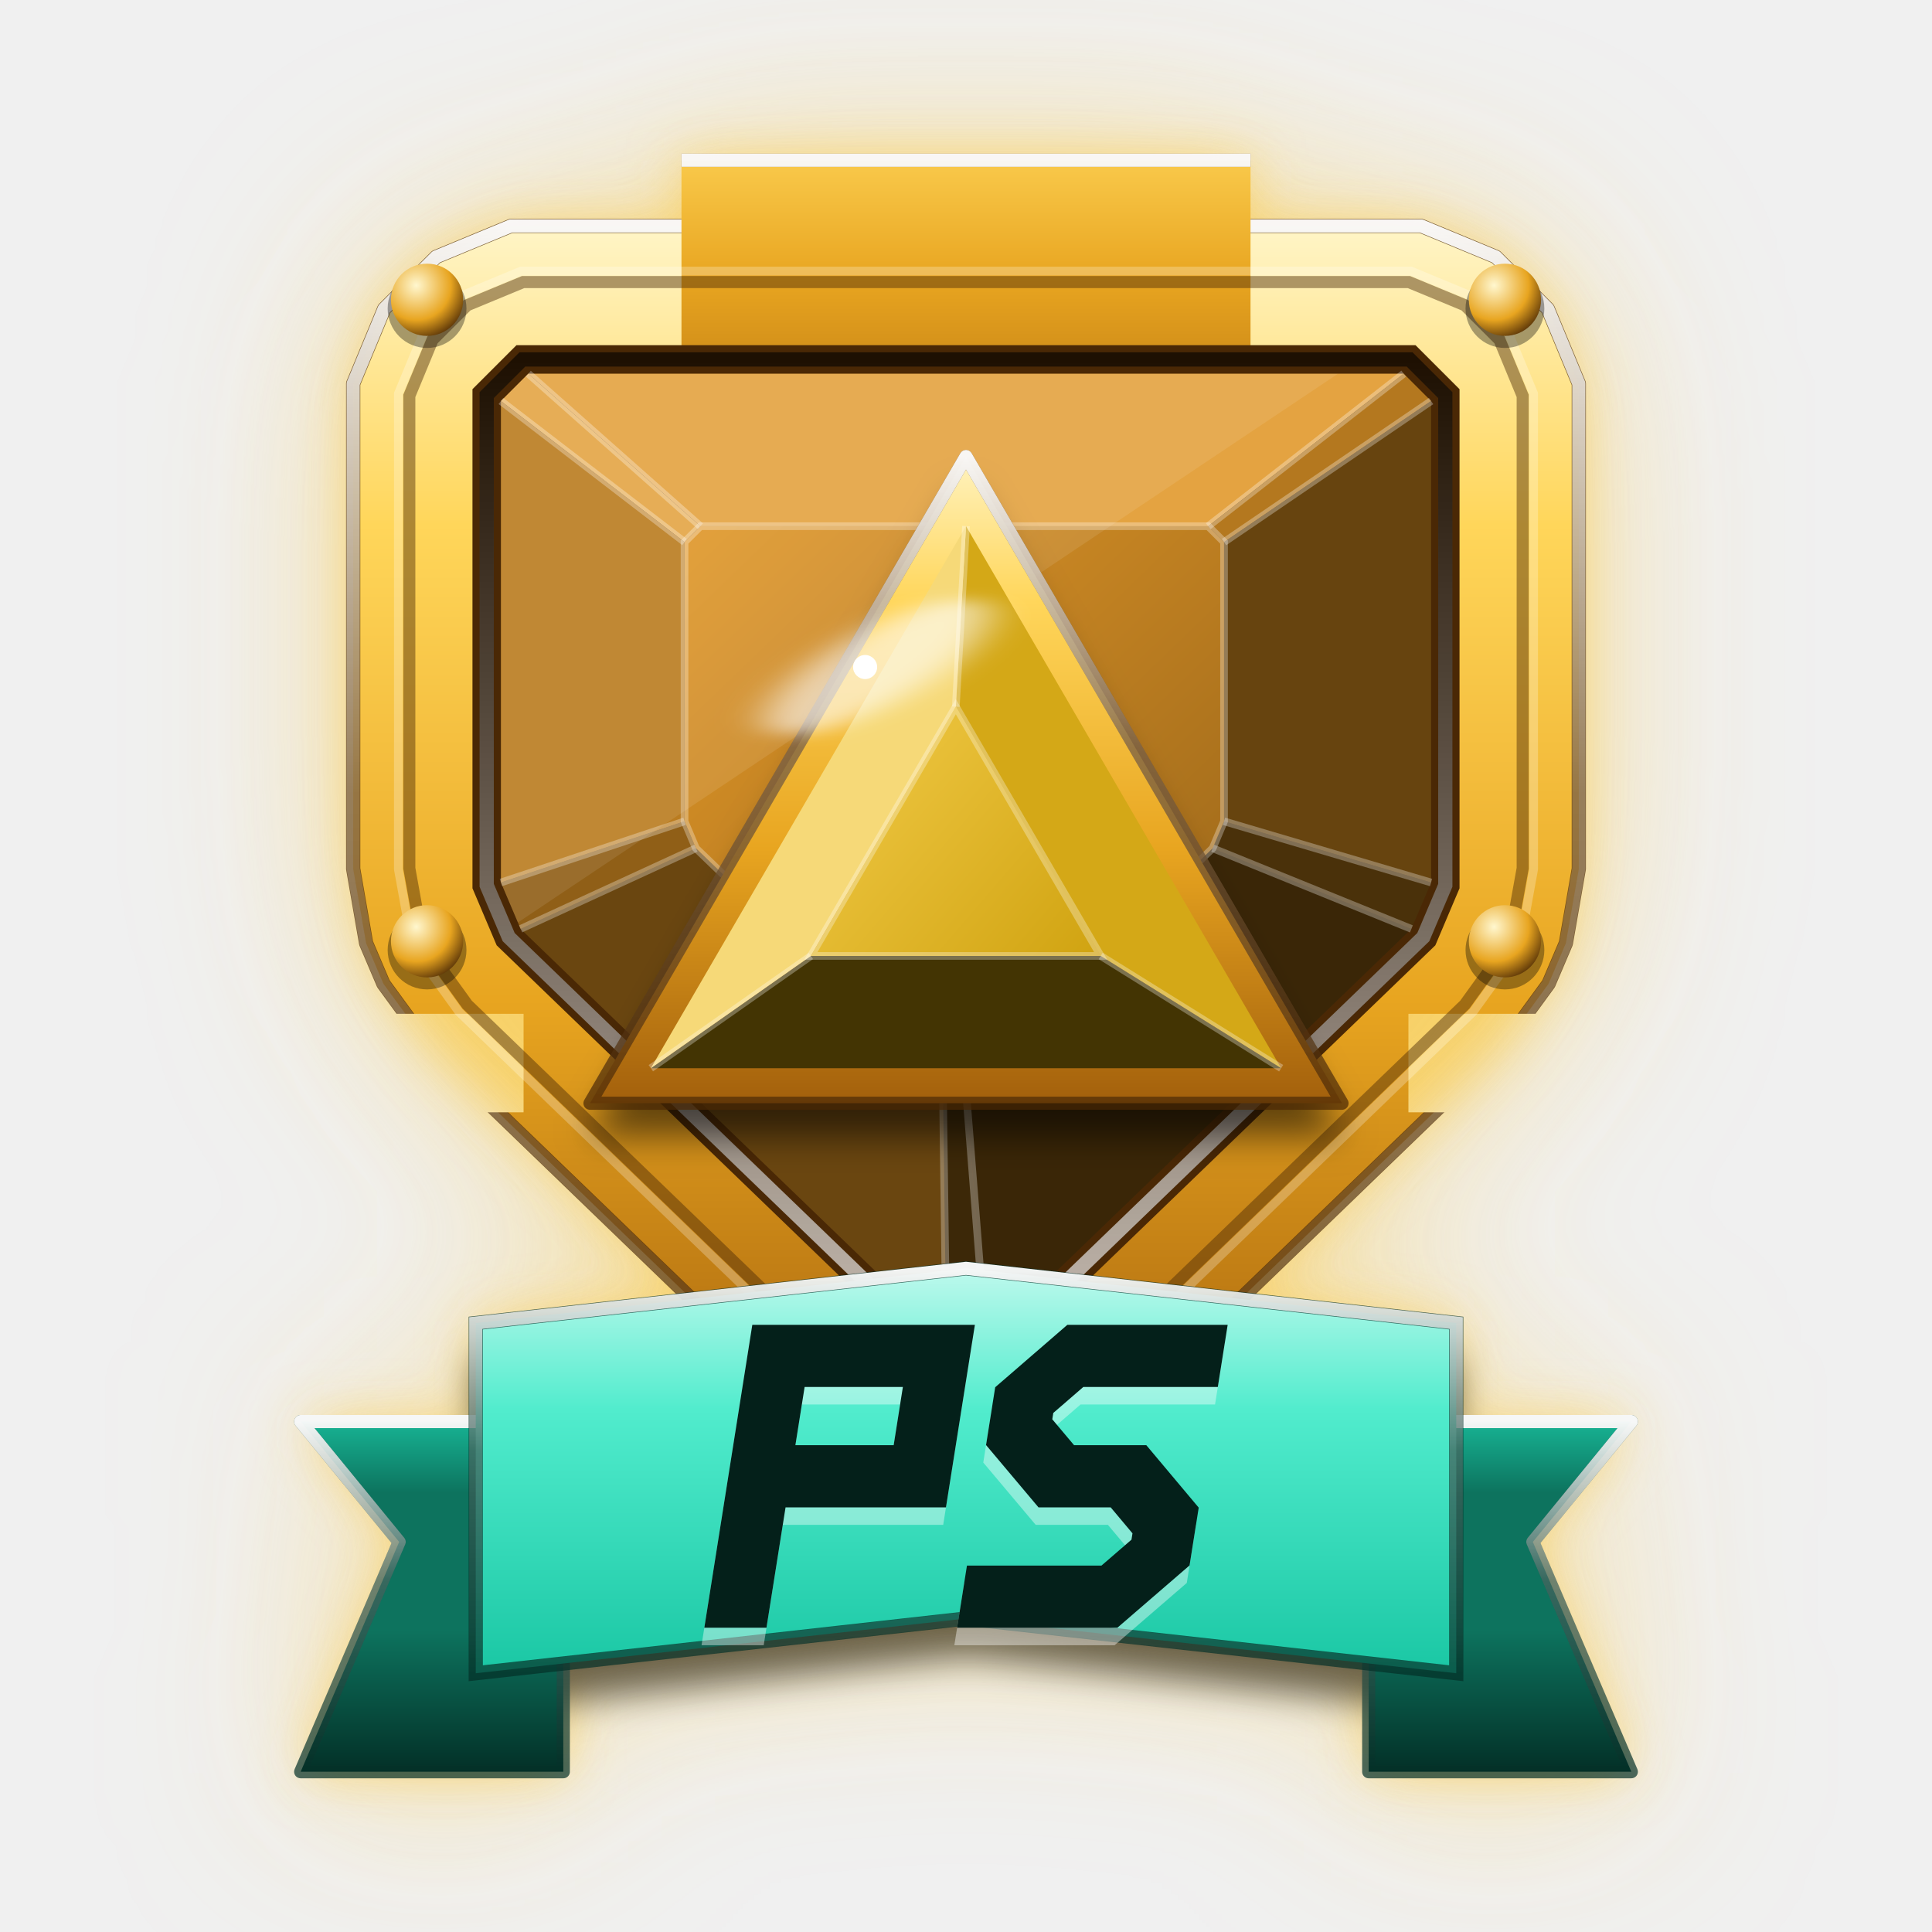
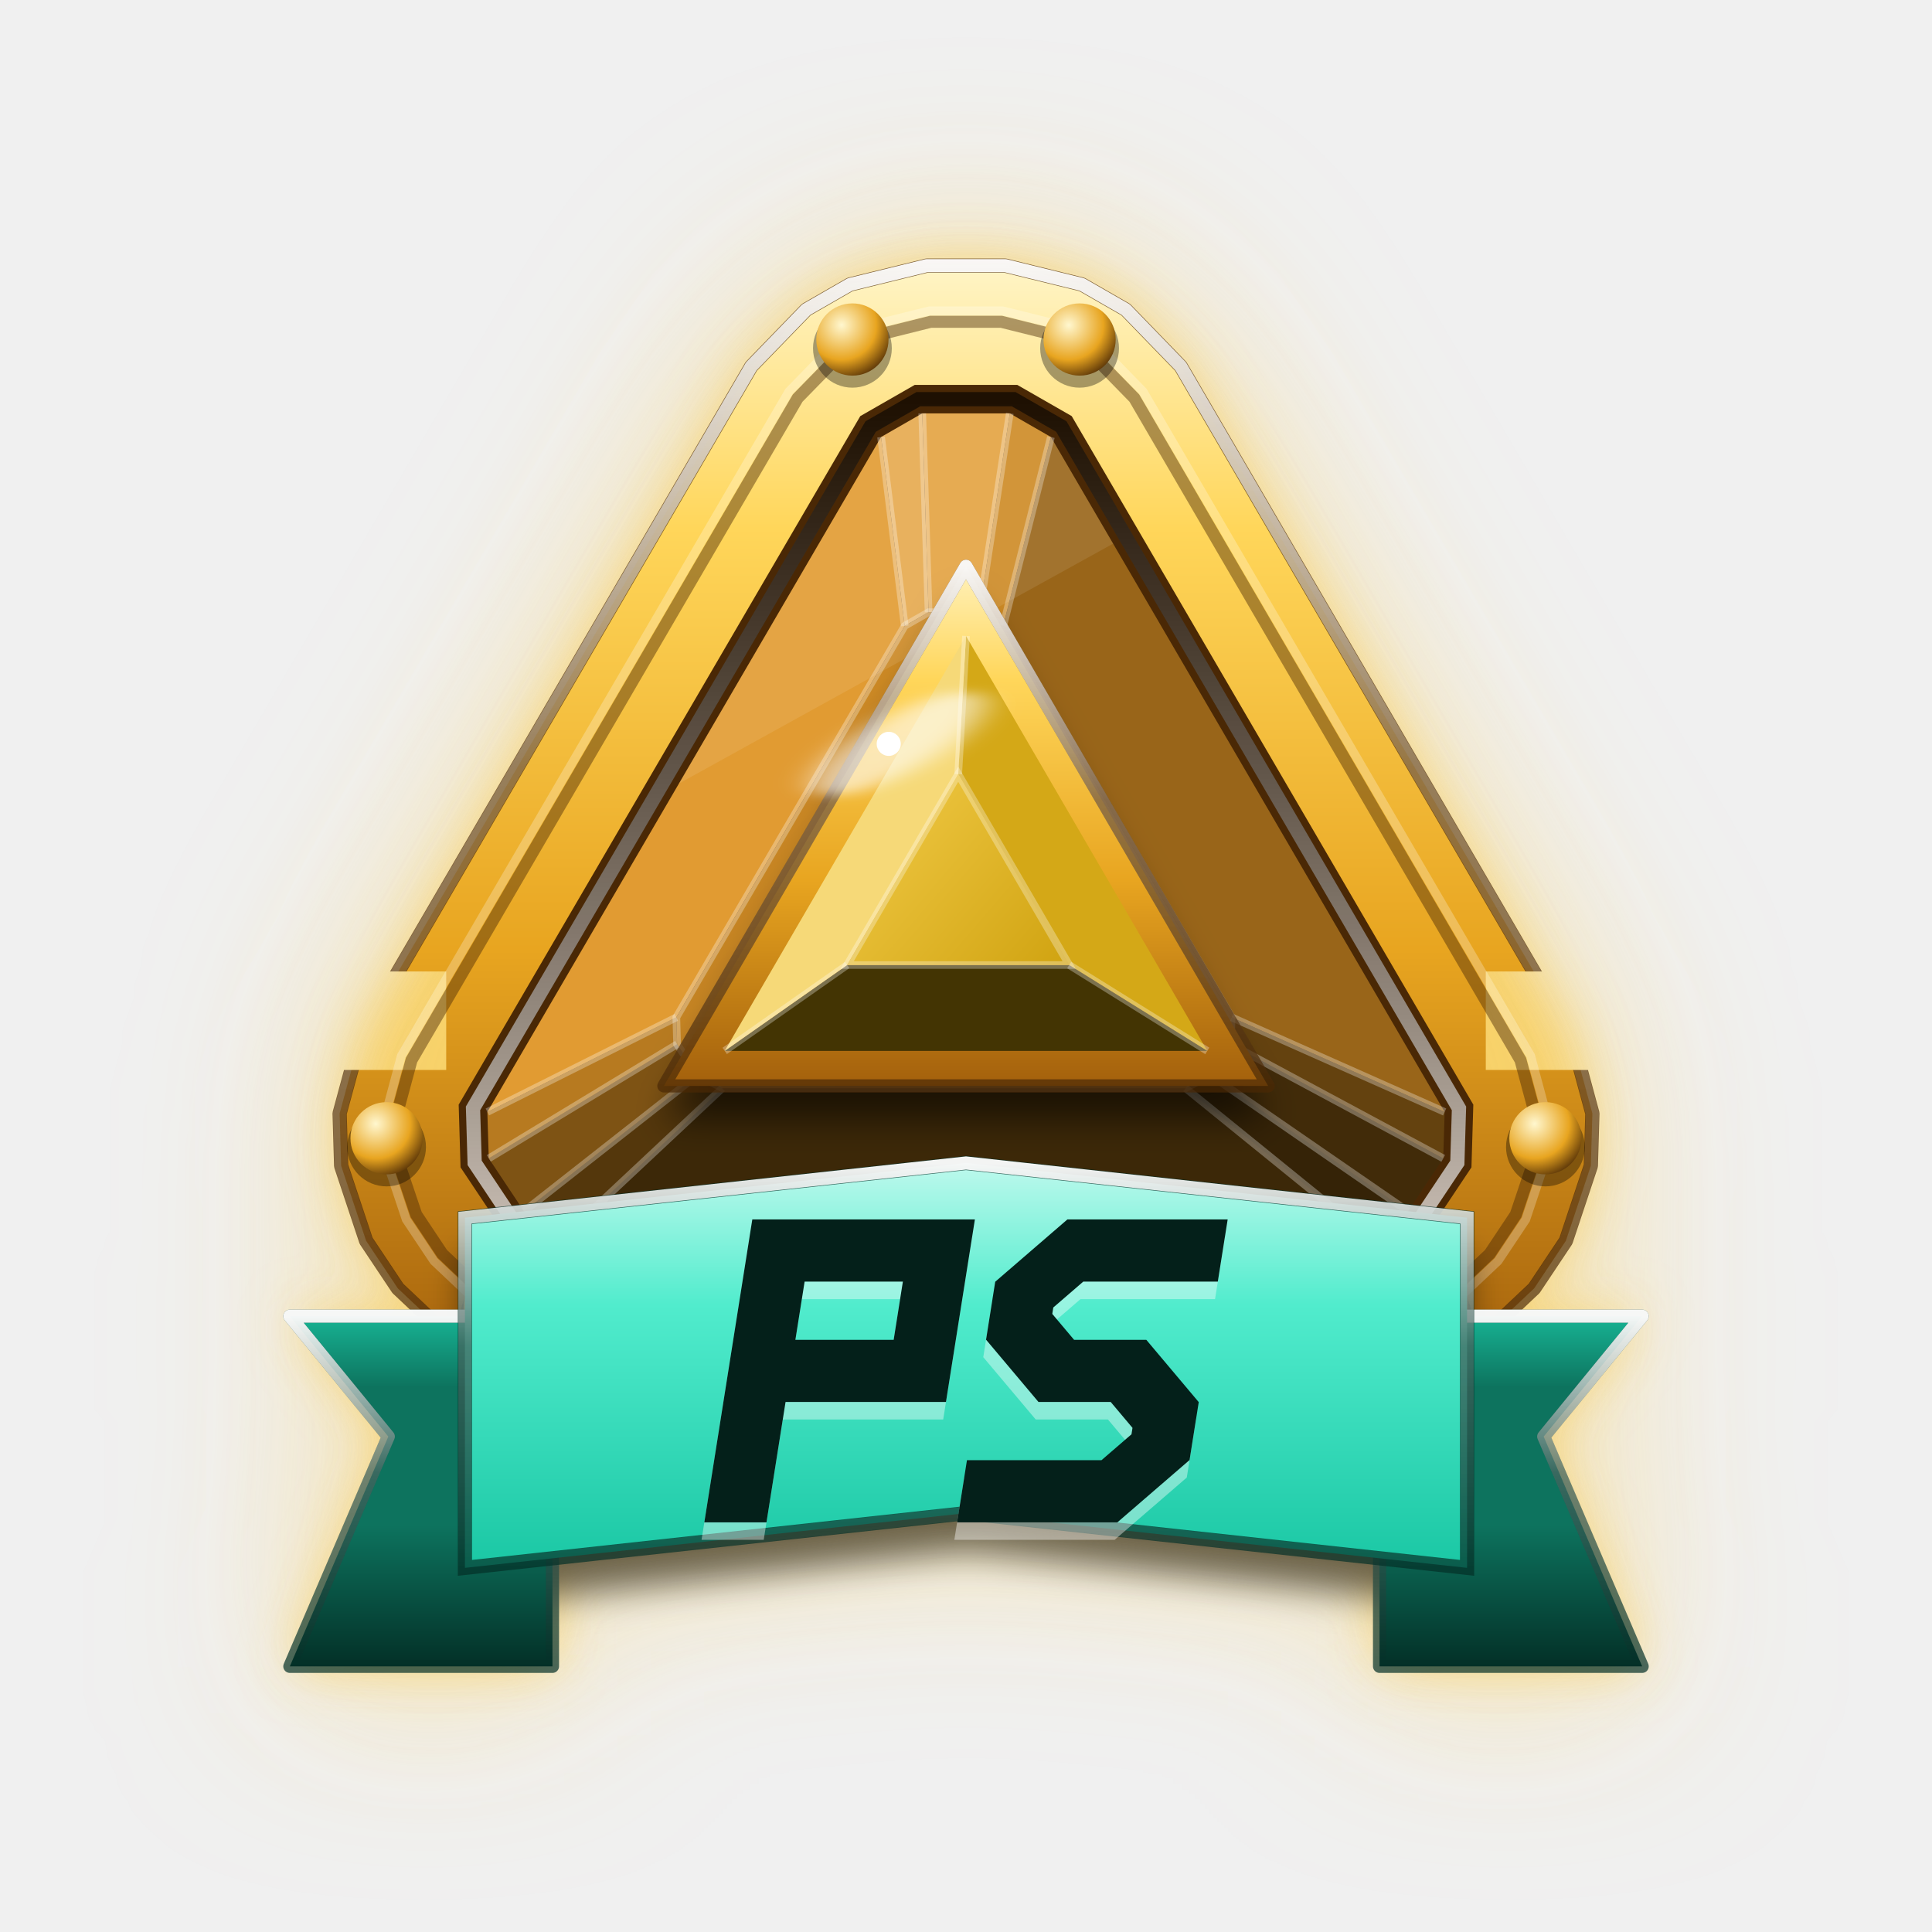
<svg xmlns="http://www.w3.org/2000/svg" viewBox="0 0 256 256" width="256" height="256">
  <defs>
    <linearGradient id="pre-season-gold-rim" x1="0" y1="0" x2="0" y2="1">
      <stop offset="0" stop-color="#fff" stop-opacity="0.95" />
      <stop offset="0.45" stop-color="#fff" stop-opacity="0.2" />
      <stop offset="1" stop-color="#fff" stop-opacity="0" />
    </linearGradient>
    <linearGradient id="pre-season-gold-lip" x1="0" y1="0" x2="0" y2="1">
      <stop offset="0" stop-color="#000" stop-opacity="0.6" />
      <stop offset="1" stop-color="#fff" stop-opacity="0.7" />
    </linearGradient>
    <filter id="pre-season-gold-sh" x="-30%" y="-30%" width="160%" height="160%">
      <feGaussianBlur stdDeviation="1.6" />
    </filter>
-     <clipPath id="pre-season-gold-tab">
-       <rect x="102" y="0" width="52" height="83.5" />
-     </clipPath>
-     <linearGradient id="pre-season-gold-g0" gradientUnits="userSpaceOnUse" x1="0" y1="59.5" x2="0" y2="119.13">
-       <stop offset="0" stop-color="#ffd65a" />
-       <stop offset="0.25" stop-color="#e8a520" />
-       <stop offset="0.62" stop-color="#a3600c" />
-       <stop offset="1" stop-color="#4a2805" />
-     </linearGradient>
    <mask id="pre-season-gold-notch" maskUnits="userSpaceOnUse" x="-200" y="-200" width="656" height="656">
      <rect x="-200" y="-200" width="656" height="656" fill="#fff" />
-       <rect x="168.43" y="141.5" width="30" height="9" fill="#000" />
-       <rect x="57.57" y="141.5" width="30" height="9" fill="#000" />
+       <rect x="175.5" y="141.5" width="30" height="9" fill="#000" />
+       <rect x="50.5" y="141.5" width="30" height="9" fill="#000" />
    </mask>
-     <linearGradient id="pre-season-gold-pl" gradientUnits="userSpaceOnUse" x1="102.28" y1="96.94" x2="151.58" y2="148.13">
+     <linearGradient id="pre-season-gold-pl" gradientUnits="userSpaceOnUse" x1="101.53" y1="108.67" x2="152.27" y2="152.17">
      <stop offset="0" stop-color="#e09729" />
      <stop offset="1" stop-color="#966318" />
    </linearGradient>
    <clipPath id="pre-season-gold-gl">
-       <path d="M85.5 85.5L88 83L168 83L170.5 85.5L170.5 129.5L168.7 133.74L129.8 171.26L126.2 171.26L87.3 133.74L85.5 129.5Z" />
+       <path d="M120.24 92.66L124 90.5L132 90.5L135.76 92.66L171.74 154.34L171.61 158.58L168.39 163.42L164.5 165.5L91.5 165.5L87.61 163.42L84.39 158.58L84.26 154.34Z" />
    </clipPath>
-     <linearGradient id="pre-season-gold-gm" gradientUnits="userSpaceOnUse" x1="113.82" y1="113.43" x2="140.31" y2="136.21">
+     <linearGradient id="pre-season-gold-gm" gradientUnits="userSpaceOnUse" x1="117.14" y1="123.47" x2="137.43" y2="140.91">
      <stop offset="0" stop-color="#f3cc49" />
      <stop offset="1" stop-color="#d0a311" />
    </linearGradient>
-     <linearGradient id="pre-season-gold-g1" gradientUnits="userSpaceOnUse" x1="0" y1="88.57" x2="0" y2="149.67">
+     <linearGradient id="pre-season-gold-g0" gradientUnits="userSpaceOnUse" x1="0" y1="102.47" x2="0" y2="151.96">
      <stop offset="0" stop-color="#fff7cf" />
      <stop offset="0.25" stop-color="#ffd65a" />
      <stop offset="0.62" stop-color="#e8a520" />
      <stop offset="1" stop-color="#a3600c" />
    </linearGradient>
    <filter id="pre-season-gold-gsp" x="-100%" y="-100%" width="300%" height="300%">
-       <feGaussianBlur stdDeviation="1.44" />
+       <feGaussianBlur stdDeviation="1.1" />
    </filter>
-     <linearGradient id="pre-season-gold-sea" gradientUnits="userSpaceOnUse" x1="0" y1="164.76" x2="0" y2="201.76">
+     <linearGradient id="pre-season-gold-sea" gradientUnits="userSpaceOnUse" x1="0" y1="159" x2="0" y2="196">
      <stop offset="0" stop-color="#bef9ed" />
      <stop offset="0.35" stop-color="#51eccd" />
      <stop offset="1" stop-color="#1ac7a4" />
    </linearGradient>
-     <linearGradient id="pre-season-gold-g2" gradientUnits="userSpaceOnUse" x1="0" y1="176.76" x2="0" y2="210.76">
+     <linearGradient id="pre-season-gold-g1" gradientUnits="userSpaceOnUse" x1="0" y1="171" x2="0" y2="205">
      <stop offset="0" stop-color="#1ac7a4" />
      <stop offset="0.25" stop-color="#0d735e" />
      <stop offset="0.62" stop-color="#0d735e" />
      <stop offset="1" stop-color="#033027" />
    </linearGradient>
    <filter id="pre-season-gold-aw" x="-60%" y="-60%" width="220%" height="220%">
      <feGaussianBlur stdDeviation="9" />
    </filter>
    <filter id="pre-season-gold-at" x="-60%" y="-60%" width="220%" height="220%">
      <feGaussianBlur stdDeviation="2.4" />
    </filter>
    <radialGradient id="pre-season-gold-stud" cx="0.35" cy="0.3" r="0.8">
      <stop offset="0" stop-color="#fff7cf" />
      <stop offset="0.6" stop-color="#e8a520" />
      <stop offset="1" stop-color="#4a2805" />
    </radialGradient>
-     <linearGradient id="pre-season-gold-g3" gradientUnits="userSpaceOnUse" x1="0" y1="67.5" x2="0" y2="184.76">
+     <linearGradient id="pre-season-gold-g2" gradientUnits="userSpaceOnUse" x1="0" y1="75" x2="0" y2="179">
      <stop offset="0" stop-color="#fff7cf" />
      <stop offset="0.25" stop-color="#ffd65a" />
      <stop offset="0.62" stop-color="#e8a520" />
      <stop offset="1" stop-color="#a3600c" />
    </linearGradient>
    <clipPath id="pre-season-gold-clip">
-       <path d="M85.5 85.5L88 83L168 83L170.5 85.5L170.5 129.5L168.7 133.74L129.8 171.26L126.2 171.26L87.3 133.74L85.5 129.5Z" />
+       <path d="M120.24 92.66L124 90.5L132 90.5L135.76 92.66L171.74 154.34L171.61 158.58L168.39 163.42L164.5 165.5L91.5 165.5L87.61 163.42L84.39 158.58L84.26 154.34Z" />
    </clipPath>
  </defs>
-   <g transform="translate(128 128) scale(1.45) translate(-128 -137.13)">
+   <g transform="translate(128 128) scale(1.45) translate(-128 -141)">
    <g data-camada="aura" opacity="0.85" fill="#fac638">
-       <path d="M72 83.91L74.83 77.08L79.58 72.33L86.41 69.5L169.59 69.5L176.42 72.33L181.17 77.08L184 83.91L184 128.25L182.82 135.04L181.24 138.75L177.17 144.32L138.13 181.99L131.25 184.76L124.75 184.76L117.87 181.99L78.83 144.32L74.76 138.75L73.18 135.04L72 128.25ZM102 83.5L102 63.5L154 63.5L154 83.5ZM83.2 169.76L128 164.76L172.8 169.76L172.8 201.76L128 196.76L83.2 201.76ZM91.2 178.76L67.2 178.76L76.2 189.76L67.2 210.76L91.2 210.76ZM164.8 210.76L188.8 210.76L179.8 189.76L188.8 178.76L164.8 178.76Z" filter="url(#pre-season-gold-aw)" opacity="0.6" />
-       <path d="M72 83.91L74.83 77.08L79.58 72.33L86.41 69.5L169.59 69.5L176.42 72.33L181.17 77.08L184 83.91L184 128.25L182.82 135.04L181.24 138.75L177.17 144.32L138.13 181.99L131.25 184.76L124.75 184.76L117.87 181.99L78.83 144.32L74.76 138.75L73.18 135.04L72 128.25ZM102 83.5L102 63.5L154 63.5L154 83.5ZM83.2 169.76L128 164.76L172.8 169.76L172.8 201.76L128 196.76L83.2 201.76ZM91.2 178.76L67.2 178.76L76.2 189.76L67.2 210.76L91.2 210.76ZM164.8 210.76L188.8 210.76L179.8 189.76L188.8 178.76L164.8 178.76Z" filter="url(#pre-season-gold-at)" opacity="0.75" />
+       <path d="M108.38 86.2L113.4 81.02L117.4 78.72L124.4 77L131.6 77L138.6 78.72L142.6 81.02L147.62 86.2L183.33 147.42L185.24 154.47L185.1 159.26L182.82 166.11L179.92 170.46L174.78 175.31L170.84 177.42L163.89 179L92.11 179L85.16 177.42L81.22 175.31L76.08 170.46L73.18 166.11L70.9 159.26L70.76 154.47L72.67 147.42ZM82.21 164L128 159L173.79 164L173.79 196L128 191L82.21 196ZM90.21 173L66.21 173L75.21 184L66.21 205L90.21 205ZM165.79 205L189.79 205L180.79 184L189.79 173L165.79 173Z" filter="url(#pre-season-gold-aw)" opacity="0.6" />
+       <path d="M108.38 86.2L113.4 81.02L117.4 78.72L124.4 77L131.6 77L138.6 78.72L142.6 81.02L147.62 86.2L183.33 147.42L185.24 154.47L185.1 159.26L182.82 166.11L179.92 170.46L174.78 175.31L170.84 177.42L163.89 179L92.11 179L85.16 177.42L81.22 175.31L76.08 170.46L73.18 166.11L70.9 159.26L70.76 154.47L72.67 147.42ZM82.21 164L128 159L173.79 164L173.79 196L128 191L82.21 196ZM90.21 173L66.21 173L75.21 184L66.21 205L90.21 205ZM165.79 205L189.79 205L180.79 184L189.79 173L165.79 173Z" filter="url(#pre-season-gold-at)" opacity="0.75" />
    </g>
    <g data-camada="raios" />
    <g data-camada="ornamentos" />
    <g data-camada="moldura" mask="url(#pre-season-gold-notch)">
-       <path d="M72 83.91L74.83 77.08L79.58 72.33L86.41 69.5L169.59 69.5L176.42 72.33L181.17 77.08L184 83.91L184 128.25L182.82 135.04L181.24 138.75L177.17 144.32L138.13 181.99L131.25 184.76L124.75 184.76L117.87 181.99L78.83 144.32L74.76 138.75L73.18 135.04L72 128.25Z" fill="url(#pre-season-gold-g3)" stroke="#4a2805" stroke-opacity="0.7" stroke-width="1.3" stroke-linejoin="round" />
-       <path d="M72 83.91L74.83 77.08L79.58 72.33L86.41 69.5L169.59 69.5L176.42 72.33L181.17 77.08L184 83.91L184 128.25L182.82 135.04L181.24 138.75L177.17 144.32L138.13 181.99L131.25 184.76L124.75 184.76L117.87 181.99L78.83 144.32L74.76 138.75L73.18 135.04L72 128.25Z" fill="none" stroke="url(#pre-season-gold-rim)" stroke-width="1.2" stroke-linejoin="round" />
-       <g clip-path="url(#pre-season-gold-tab)">
-         <path d="M66 81.42L68.83 74.59L77.09 66.33L83.92 63.5L172.08 63.5L178.91 66.33L187.17 74.59L190 81.42L190 129.47L188.53 136.93L186.57 141.55L182.22 147.79L140.55 187.99L133.67 190.76L122.33 190.76L115.45 187.99L73.78 147.79L69.43 141.55L67.47 136.93L66 129.47Z" fill="url(#pre-season-gold-g0)" stroke="#4a2805" stroke-opacity="0.7" stroke-width="1.2" stroke-linejoin="round" />
-         <path d="M66 81.42L68.83 74.59L77.09 66.33L83.92 63.5L172.08 63.5L178.91 66.33L187.17 74.59L190 81.42L190 129.47L188.53 136.93L186.57 141.55L182.22 147.79L140.55 187.99L133.67 190.76L122.33 190.76L115.45 187.99L73.78 147.79L69.43 141.55L67.47 136.93L66 129.47Z" fill="none" stroke="url(#pre-season-gold-rim)" stroke-width="1.2" stroke-linejoin="round" />
-       </g>
+       <path d="M108.38 86.2L113.4 81.02L117.4 78.72L124.4 77L131.6 77L138.6 78.72L142.6 81.02L147.62 86.2L183.33 147.42L185.24 154.47L185.1 159.26L182.82 166.11L179.92 170.46L174.78 175.31L170.84 177.42L163.89 179L92.11 179L85.16 177.42L81.22 175.31L76.08 170.46L73.18 166.11L70.9 159.26L70.76 154.47L72.67 147.42Z" fill="url(#pre-season-gold-g2)" stroke="#4a2805" stroke-opacity="0.7" stroke-width="1.3" stroke-linejoin="round" />
+       <path d="M108.38 86.2L113.4 81.02L117.4 78.72L124.4 77L131.6 77L138.6 78.72L142.6 81.02L147.62 86.2L183.33 147.42L185.24 154.47L185.1 159.26L182.82 166.11L179.92 170.46L174.78 175.31L170.84 177.42L163.89 179L92.11 179L85.16 177.42L81.22 175.31L76.08 170.46L73.18 166.11L70.9 159.26L70.76 154.47L72.67 147.42Z" fill="none" stroke="url(#pre-season-gold-rim)" stroke-width="1.2" stroke-linejoin="round" />
    </g>
    <g data-camada="anel" />
    <g data-camada="detalhes">
-       <path d="M77.13 85.03L79.25 79.91L82.41 76.75L87.53 74.63L168.47 74.63L173.59 76.75L176.75 79.91L178.87 85.03L178.87 128.2L177.93 133.42L176.68 136.36L173.58 140.66L135.34 177.55L130.18 179.63L125.82 179.63L120.66 177.55L82.42 140.66L79.32 136.36L78.07 133.42L77.13 128.2Z" fill="none" stroke="#4a2805" stroke-opacity="0.45" stroke-width="1.1" />
-       <path d="M76.13 84.83L78.4 79.35L81.85 75.9L87.33 73.63L168.67 73.63L174.15 75.9L177.6 79.35L179.87 84.83L179.87 128.29L178.89 133.7L177.55 136.86L174.34 141.32L135.89 178.41L130.37 180.63L125.63 180.63L120.11 178.41L81.66 141.32L78.45 136.86L77.11 133.7L76.13 128.29Z" fill="none" stroke="#fff" stroke-opacity="0.25" stroke-width="0.8" />
-       <circle cx="78.75" cy="77.05" r="3.6" fill="#000" opacity="0.35" />
-       <circle cx="78.75" cy="76.25" r="3.3" fill="url(#pre-season-gold-stud)" />
-       <circle cx="177.25" cy="77.05" r="3.6" fill="#000" opacity="0.35" />
-       <circle cx="177.25" cy="76.25" r="3.3" fill="url(#pre-season-gold-stud)" />
-       <circle cx="177.25" cy="135.67" r="3.6" fill="#000" opacity="0.35" />
-       <circle cx="177.25" cy="134.87" r="3.3" fill="url(#pre-season-gold-stud)" />
-       <circle cx="128" cy="183.18" r="3.6" fill="#000" opacity="0.35" />
-       <circle cx="128" cy="182.38" r="3.3" fill="url(#pre-season-gold-stud)" />
-       <circle cx="78.75" cy="135.67" r="3.6" fill="#000" opacity="0.35" />
-       <circle cx="78.75" cy="134.87" r="3.3" fill="url(#pre-season-gold-stud)" />
+       <path d="M112.62 89.1L116.43 85.2L119.48 83.45L124.77 82.13L131.23 82.13L136.52 83.45L139.57 85.2L143.38 89.1L178.67 149.6L180.1 154.9L179.99 158.52L178.24 163.72L175.85 167.31L171.91 171.03L168.88 172.65L163.6 173.87L92.4 173.87L87.12 172.65L84.09 171.03L80.15 167.31L77.76 163.72L76.01 158.52L75.9 154.9L77.33 149.6Z" fill="none" stroke="#4a2805" stroke-opacity="0.45" stroke-width="1.1" />
+       <path d="M111.82 88.5L115.81 84.4L119.1 82.51L124.64 81.13L131.36 81.13L136.9 82.51L140.19 84.4L144.18 88.5L179.6 149.21L181.1 154.79L180.98 158.7L179.15 164.17L176.62 167.96L172.5 171.85L169.23 173.6L163.71 174.87L92.29 174.87L86.77 173.6L83.5 171.85L79.38 167.96L76.85 164.17L75.02 158.7L74.9 154.79L76.4 149.21Z" fill="none" stroke="#fff" stroke-opacity="0.25" stroke-width="0.8" />
+       <circle cx="117.62" cy="84.55" r="3.6" fill="#000" opacity="0.35" />
+       <circle cx="117.62" cy="83.75" r="3.3" fill="url(#pre-season-gold-stud)" />
+       <circle cx="138.38" cy="84.55" r="3.6" fill="#000" opacity="0.35" />
+       <circle cx="138.38" cy="83.75" r="3.3" fill="url(#pre-season-gold-stud)" />
+       <circle cx="180.95" cy="157.54" r="3.6" fill="#000" opacity="0.35" />
+       <circle cx="180.95" cy="156.74" r="3.3" fill="url(#pre-season-gold-stud)" />
+       <circle cx="170.61" cy="173.05" r="3.6" fill="#000" opacity="0.35" />
+       <circle cx="170.61" cy="172.25" r="3.3" fill="url(#pre-season-gold-stud)" />
+       <circle cx="85.39" cy="173.05" r="3.6" fill="#000" opacity="0.35" />
+       <circle cx="85.39" cy="172.25" r="3.3" fill="url(#pre-season-gold-stud)" />
+       <circle cx="75.05" cy="157.54" r="3.6" fill="#000" opacity="0.35" />
+       <circle cx="75.05" cy="156.74" r="3.3" fill="url(#pre-season-gold-stud)" />
    </g>
    <g data-camada="sulco">
-       <path d="M82.9 84.42L86.92 80.4L169.08 80.4L173.1 84.42L173.1 130.03L170.89 135.24L130.85 173.86L125.15 173.86L85.11 135.24L82.9 130.03Z" fill="#4a2805" />
-       <path d="M84.2 84.96L87.46 81.7L168.54 81.7L171.8 84.96L171.8 129.76L169.79 134.49L130.32 172.56L125.68 172.56L86.21 134.49L84.2 129.76Z" fill="none" stroke="url(#pre-season-gold-lip)" stroke-width="1.3" />
+       <path d="M118.34 90.75L123.31 87.9L132.69 87.9L137.66 90.75L174.36 153.67L174.19 159.4L170.19 165.4L165.15 168.1L90.85 168.1L85.81 165.4L81.81 159.4L81.64 153.67Z" fill="#4a2805" />
+       <path d="M119.29 91.7L123.65 89.2L132.35 89.2L136.71 91.7L173.05 154.01L172.9 158.99L169.29 164.41L164.83 166.8L91.17 166.8L86.71 164.41L83.1 158.99L82.95 154.01Z" fill="none" stroke="url(#pre-season-gold-lip)" stroke-width="1.3" />
    </g>
    <g data-camada="placa">
-       <path d="M85.5 85.5L88 83L103.73 96.94L102.28 98.39Z" fill="#e4a545" />
-       <path d="M88 83L168 83L150.13 96.94L103.73 96.94Z" fill="#e4a341" />
-       <path d="M168 83L170.5 85.5L151.58 98.39L150.13 96.94Z" fill="#b4781f" />
-       <path d="M170.5 85.5L170.5 129.5L151.58 123.91L151.58 98.39Z" fill="#67440f" />
-       <path d="M170.5 129.5L168.7 133.74L150.54 126.37L151.58 123.91Z" fill="#4a310a" />
-       <path d="M168.7 133.74L129.8 171.26L127.97 148.13L150.54 126.37Z" fill="#3a2607" />
-       <path d="M129.8 171.26L126.2 171.26L125.89 148.13L127.97 148.13Z" fill="#3c2808" />
-       <path d="M126.2 171.26L87.3 133.74L103.32 126.37L125.89 148.13Z" fill="#6a4610" />
-       <path d="M87.3 133.74L85.5 129.5L102.28 123.91L103.32 126.37Z" fill="#905f17" />
-       <path d="M85.5 129.5L85.5 85.5L102.28 98.39L102.28 123.91Z" fill="#ba7c20" />
-       <path d="M102.28 98.39L103.73 96.94L150.13 96.94L151.58 98.39L151.58 123.91L150.54 126.37L127.97 148.13L125.89 148.13L103.32 126.37L102.28 123.91Z" fill="url(#pre-season-gold-pl)" />
+       <path d="M120.24 92.66L124 90.5L124.58 108.67L122.4 109.92Z" fill="#e6a94e" />
+       <path d="M124 90.5L132 90.5L129.22 108.67L124.58 108.67Z" fill="#e4a341" />
+       <path d="M132 90.5L135.76 92.66L131.4 109.92L129.22 108.67Z" fill="#cd8a25" />
+       <path d="M135.76 92.66L171.74 154.34L152.27 145.69L131.4 109.92Z" fill="#996519" />
+       <path d="M171.74 154.34L171.61 158.58L152.19 148.15L152.27 145.69Z" fill="#64420f" />
+       <path d="M171.61 158.58L168.39 163.42L150.32 150.96L152.19 148.15Z" fill="#412b09" />
+       <path d="M168.39 163.42L164.5 165.5L148.07 152.17L150.32 150.96Z" fill="#352307" />
+       <path d="M164.5 165.5L91.5 165.5L105.73 152.17L148.07 152.17Z" fill="#3c2808" />
+       <path d="M91.5 165.5L87.61 163.42L103.47 150.96L105.73 152.17Z" fill="#54370c" />
+       <path d="M87.61 163.42L84.39 158.58L101.6 148.15L103.47 150.96Z" fill="#7e5314" />
+       <path d="M84.39 158.58L84.26 154.34L101.53 145.69L101.6 148.15Z" fill="#b77a20" />
+       <path d="M84.26 154.34L120.24 92.66L122.4 109.92L101.53 145.69Z" fill="#e19b32" />
+       <path d="M122.4 109.92L124.58 108.67L129.22 108.67L131.4 109.92L152.27 145.69L152.19 148.15L150.32 150.96L148.07 152.17L105.73 152.17L103.47 150.96L101.6 148.15L101.53 145.69Z" fill="url(#pre-season-gold-pl)" />
      <g stroke="#fff" stroke-opacity="0.3" stroke-width="0.7" fill="none">
-         <line x1="85.5" y1="85.5" x2="102.28" y2="98.39" />
-         <line x1="88" y1="83" x2="103.73" y2="96.94" />
-         <line x1="168" y1="83" x2="150.13" y2="96.94" />
-         <line x1="170.5" y1="85.5" x2="151.58" y2="98.39" />
-         <line x1="170.5" y1="129.5" x2="151.58" y2="123.91" />
-         <line x1="168.7" y1="133.74" x2="150.54" y2="126.37" />
-         <line x1="129.8" y1="171.26" x2="127.97" y2="148.13" />
-         <line x1="126.2" y1="171.26" x2="125.89" y2="148.13" />
-         <line x1="87.3" y1="133.74" x2="103.32" y2="126.37" />
-         <line x1="85.5" y1="129.5" x2="102.28" y2="123.91" />
-         <path d="M102.28 98.39L103.73 96.94L150.13 96.94L151.58 98.39L151.58 123.91L150.54 126.37L127.97 148.13L125.89 148.13L103.32 126.37L102.28 123.91Z" />
+         <line x1="120.24" y1="92.66" x2="122.4" y2="109.92" />
+         <line x1="124" y1="90.5" x2="124.58" y2="108.67" />
+         <line x1="132" y1="90.5" x2="129.22" y2="108.67" />
+         <line x1="135.76" y1="92.66" x2="131.4" y2="109.92" />
+         <line x1="171.74" y1="154.34" x2="152.27" y2="145.69" />
+         <line x1="171.61" y1="158.58" x2="152.19" y2="148.15" />
+         <line x1="168.39" y1="163.42" x2="150.32" y2="150.96" />
+         <line x1="164.5" y1="165.5" x2="148.07" y2="152.17" />
+         <line x1="91.5" y1="165.5" x2="105.73" y2="152.17" />
+         <line x1="87.61" y1="163.42" x2="103.47" y2="150.96" />
+         <line x1="84.39" y1="158.58" x2="101.6" y2="148.15" />
+         <line x1="84.26" y1="154.34" x2="101.53" y2="145.69" />
+         <path d="M122.4 109.92L124.58 108.67L129.22 108.67L131.4 109.92L152.27 145.69L152.19 148.15L150.32 150.96L148.07 152.17L105.73 152.17L103.47 150.96L101.6 148.15L101.53 145.69Z" />
      </g>
      <g clip-path="url(#pre-season-gold-gl)">
-         <path d="M85.5 83L162 83L85.5 134.19Z" fill="#fff" opacity="0.09" />
+         <path d="M84.26 90.5L162.99 90.5L84.26 134Z" fill="#fff" opacity="0.09" />
      </g>
    </g>
    <g data-camada="centro">
      <g fill="#000" opacity="0.55" filter="url(#pre-season-gold-sh)">
-         <path d="M128 93.57L162.36 152.67L93.64 152.67Z" />
+         <path d="M128 107.47L155.61 154.96L100.39 154.96Z" />
      </g>
-       <path d="M128 90.57L162.36 149.67L93.64 149.67Z" fill="url(#pre-season-gold-g1)" stroke="#4a2805" stroke-opacity="0.7" stroke-width="1.2" stroke-linejoin="round" />
-       <path d="M128 90.57L162.36 149.67L93.64 149.67Z" fill="none" stroke="url(#pre-season-gold-rim)" stroke-width="1.2" stroke-linejoin="round" />
-       <path d="M128 96.93L156.8 146.47L140.31 136.21L127.07 113.43Z" fill="#d4a817" />
-       <path d="M156.8 146.47L99.2 146.47L113.82 136.21L140.31 136.21Z" fill="#433403" />
-       <path d="M99.2 146.47L128 96.93L127.07 113.43L113.82 136.21Z" fill="#f6d978" />
-       <path d="M127.07 113.43L140.31 136.21L113.82 136.21Z" fill="url(#pre-season-gold-gm)" />
+       <path d="M128 104.47L155.61 151.96L100.39 151.96Z" fill="url(#pre-season-gold-g0)" stroke="#4a2805" stroke-opacity="0.7" stroke-width="1.2" stroke-linejoin="round" />
+       <path d="M128 104.47L155.61 151.96L100.39 151.96Z" fill="none" stroke="url(#pre-season-gold-rim)" stroke-width="1.2" stroke-linejoin="round" />
+       <path d="M128 110.84L150.05 148.76L137.43 140.91L127.29 123.47Z" fill="#d4a817" />
+       <path d="M150.05 148.76L105.95 148.76L117.14 140.91L137.43 140.91Z" fill="#433403" />
+       <path d="M105.95 148.76L128 110.84L127.29 123.47L117.14 140.91Z" fill="#f6d978" />
+       <path d="M127.29 123.47L137.43 140.91L117.14 140.91Z" fill="url(#pre-season-gold-gm)" />
      <g stroke="#fff" stroke-opacity="0.3" stroke-width="0.7" fill="none">
-         <line x1="128" y1="96.93" x2="127.07" y2="113.43" />
-         <line x1="156.8" y1="146.47" x2="140.31" y2="136.21" />
-         <line x1="99.2" y1="146.47" x2="113.82" y2="136.21" />
-         <path d="M127.07 113.43L140.31 136.21L113.82 136.21Z" />
+         <line x1="128" y1="110.84" x2="127.29" y2="123.47" />
+         <line x1="150.05" y1="148.76" x2="137.43" y2="140.91" />
+         <line x1="105.95" y1="148.76" x2="117.14" y2="140.91" />
+         <path d="M127.29 123.47L137.43 140.91L117.14 140.91Z" />
      </g>
-       <ellipse cx="119.94" cy="109.81" rx="11.52" ry="3.47" transform="rotate(-28 119.94 109.81)" fill="#fff" opacity="0.6" filter="url(#pre-season-gold-gsp)" />
-       <circle cx="118.78" cy="109.81" r="1.1" fill="#fff" />
+       <ellipse cx="121.83" cy="120.7" rx="8.82" ry="2.65" transform="rotate(-28 121.83 120.7)" fill="#fff" opacity="0.6" filter="url(#pre-season-gold-gsp)" />
+       <circle cx="120.94" cy="120.7" r="1.1" fill="#fff" />
    </g>
    <g data-camada="topo" />
    <g data-camada="temporada">
      <g fill="#000" opacity="0.55" filter="url(#pre-season-gold-sh)">
-         <path d="M83.2 173.26L128 168.26L172.8 173.26L172.8 205.26L128 200.26L83.2 205.26Z" />
+         <path d="M82.21 167.5L128 162.5L173.79 167.5L173.79 199.5L128 194.5L82.21 199.5Z" />
      </g>
-       <path d="M91.2 178.76L67.2 178.76L76.2 189.76L67.2 210.76L91.2 210.76Z" fill="url(#pre-season-gold-g2)" stroke="#033027" stroke-opacity="0.7" stroke-width="1.2" stroke-linejoin="round" />
-       <path d="M91.2 178.76L67.2 178.76L76.2 189.76L67.2 210.76L91.2 210.76Z" fill="none" stroke="url(#pre-season-gold-rim)" stroke-width="1.2" stroke-linejoin="round" />
-       <path d="M164.8 210.76L188.8 210.76L179.8 189.76L188.8 178.76L164.8 178.76Z" fill="url(#pre-season-gold-g2)" stroke="#033027" stroke-opacity="0.7" stroke-width="1.2" stroke-linejoin="round" />
-       <path d="M164.8 210.76L188.8 210.76L179.8 189.76L188.8 178.76L164.8 178.76Z" fill="none" stroke="url(#pre-season-gold-rim)" stroke-width="1.2" stroke-linejoin="round" />
-       <path d="M83.2 169.76L128 164.76L172.8 169.76L172.8 201.76L128 196.76L83.2 201.76Z" fill="url(#pre-season-gold-sea)" stroke="#033027" stroke-opacity="0.7" stroke-width="1.3" />
-       <path d="M83.2 169.76L128 164.76L172.8 169.76L172.8 201.76L128 196.76L83.2 201.76Z" fill="none" stroke="url(#pre-season-gold-rim)" stroke-width="1.2" />
-       <g transform="translate(128 183.76) skewX(-9) translate(-128 -183.76)">
-         <path d="M109.12 194.76L109.12 172.76L123.78 172.76L123.78 183.76L109.12 183.76M146.88 172.76L136.25 172.76L132.22 176.8L132.22 179.73L136.25 183.76L142.85 183.76L146.88 187.8L146.88 190.73L142.85 194.76L132.22 194.76" fill="none" stroke-width="5.68" stroke-linejoin="miter" stroke-linecap="square" stroke="#ffffff66" transform="translate(0 1.6)" />
-         <path d="M109.12 194.76L109.12 172.76L123.78 172.76L123.78 183.76L109.12 183.76M146.88 172.76L136.25 172.76L132.22 176.8L132.22 179.73L136.25 183.76L142.85 183.76L146.88 187.8L146.88 190.73L142.85 194.76L132.22 194.76" fill="none" stroke-width="5.68" stroke-linejoin="miter" stroke-linecap="square" stroke="#04201a" />
+       <path d="M90.21 173L66.21 173L75.21 184L66.21 205L90.21 205Z" fill="url(#pre-season-gold-g1)" stroke="#033027" stroke-opacity="0.7" stroke-width="1.2" stroke-linejoin="round" />
+       <path d="M90.21 173L66.21 173L75.21 184L66.21 205L90.21 205Z" fill="none" stroke="url(#pre-season-gold-rim)" stroke-width="1.2" stroke-linejoin="round" />
+       <path d="M165.79 205L189.79 205L180.79 184L189.79 173L165.79 173Z" fill="url(#pre-season-gold-g1)" stroke="#033027" stroke-opacity="0.7" stroke-width="1.2" stroke-linejoin="round" />
+       <path d="M165.79 205L189.79 205L180.79 184L189.79 173L165.79 173Z" fill="none" stroke="url(#pre-season-gold-rim)" stroke-width="1.2" stroke-linejoin="round" />
+       <path d="M82.21 164L128 159L173.79 164L173.79 196L128 191L82.21 196Z" fill="url(#pre-season-gold-sea)" stroke="#033027" stroke-opacity="0.7" stroke-width="1.3" />
+       <path d="M82.21 164L128 159L173.79 164L173.79 196L128 191L82.21 196Z" fill="none" stroke="url(#pre-season-gold-rim)" stroke-width="1.2" />
+       <g transform="translate(128 178) skewX(-9) translate(-128 -178)">
+         <path d="M109.12 189L109.12 167L123.78 167L123.78 178L109.12 178M146.88 167L136.25 167L132.22 171.03L132.22 173.97L136.25 178L142.85 178L146.88 182.03L146.88 184.97L142.85 189L132.22 189" fill="none" stroke-width="5.68" stroke-linejoin="miter" stroke-linecap="square" stroke="#ffffff66" transform="translate(0 1.6)" />
+         <path d="M109.12 189L109.12 167L123.78 167L123.78 178L109.12 178M146.88 167L136.25 167L132.22 171.03L132.22 173.97L136.25 178L142.85 178L146.88 182.03L146.88 184.97L142.85 189L132.22 189" fill="none" stroke-width="5.68" stroke-linejoin="miter" stroke-linecap="square" stroke="#04201a" />
      </g>
    </g>
    <g data-camada="brilhos" />
  </g>
</svg>
